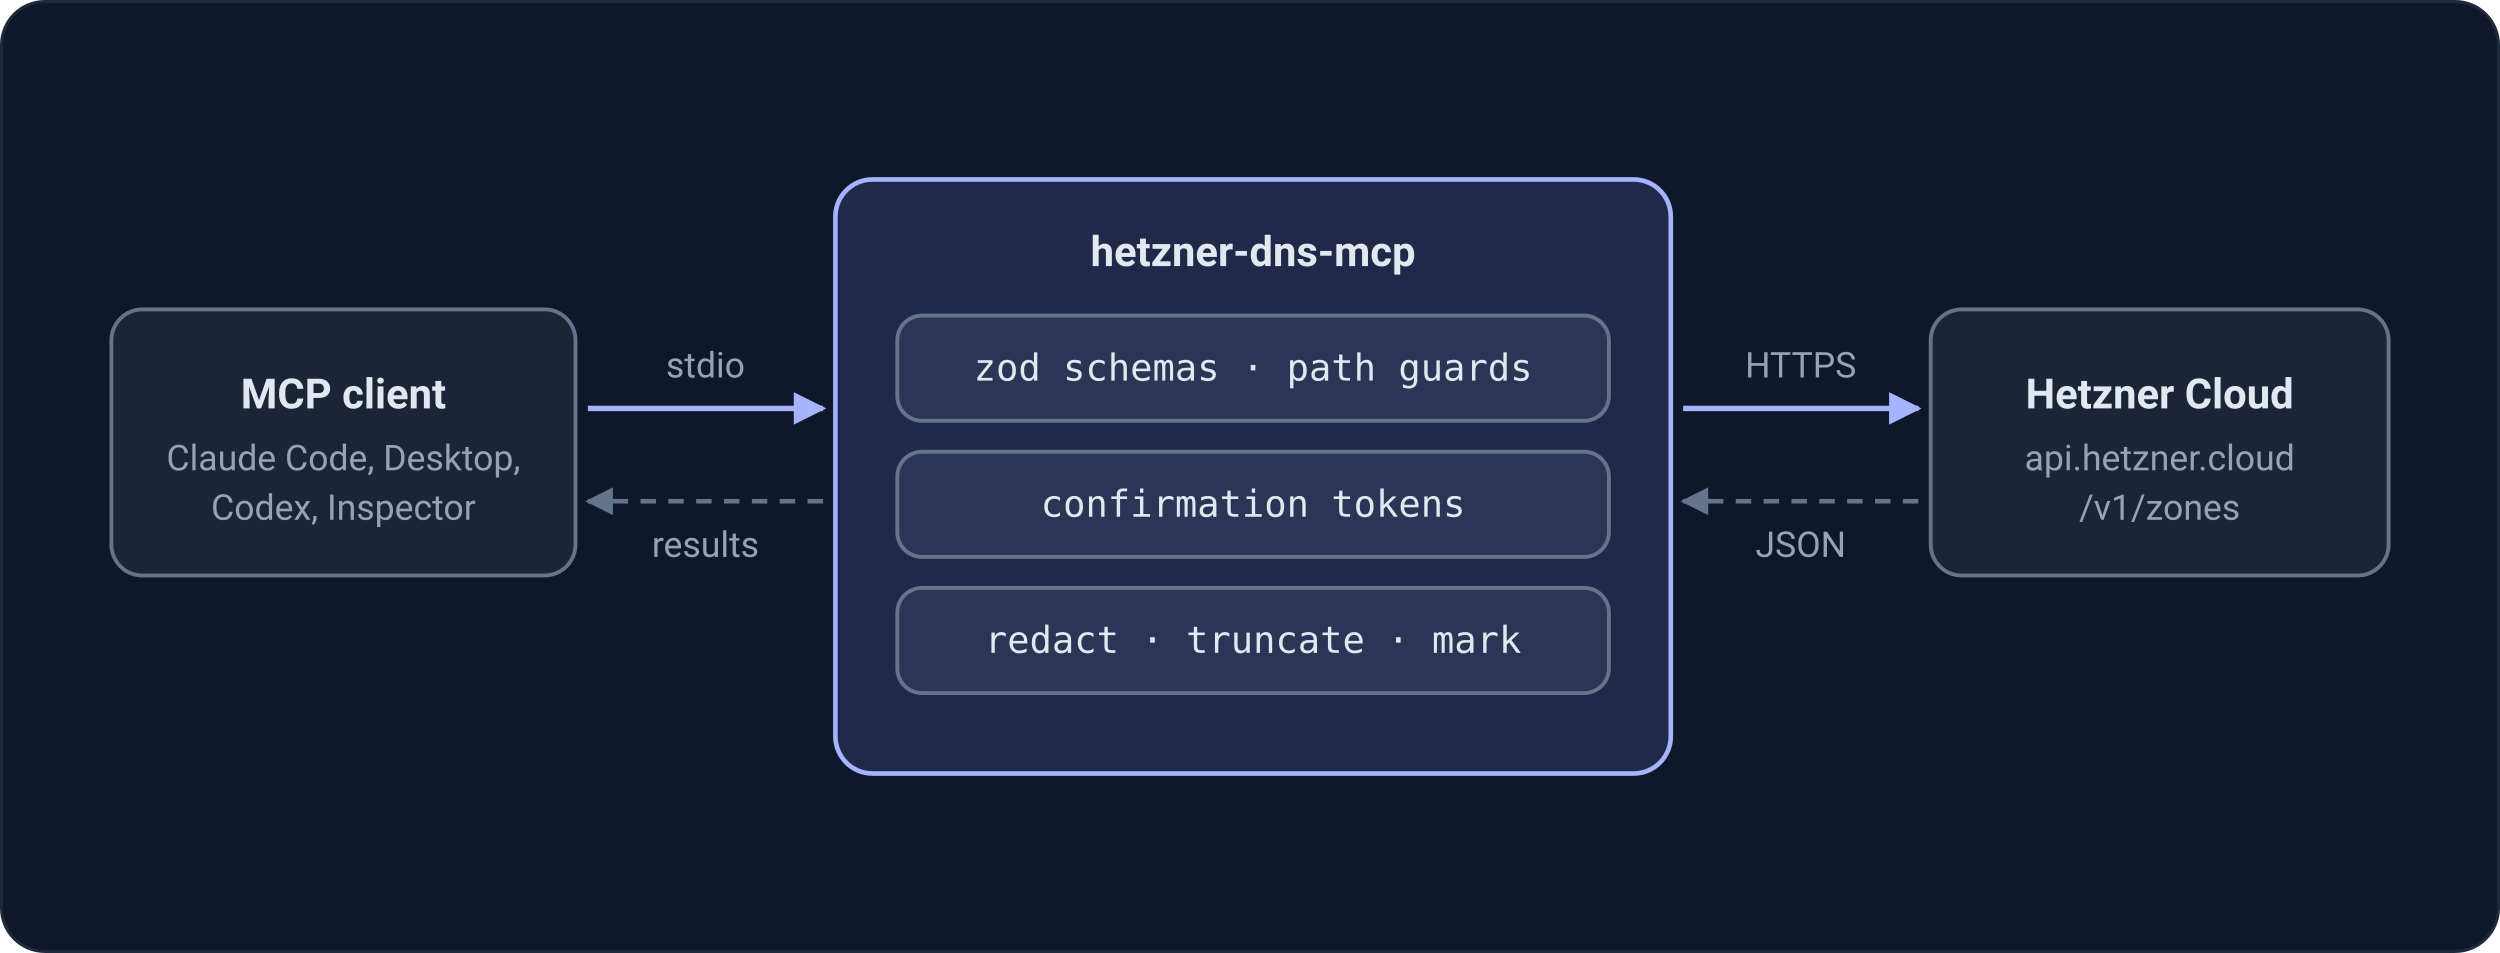
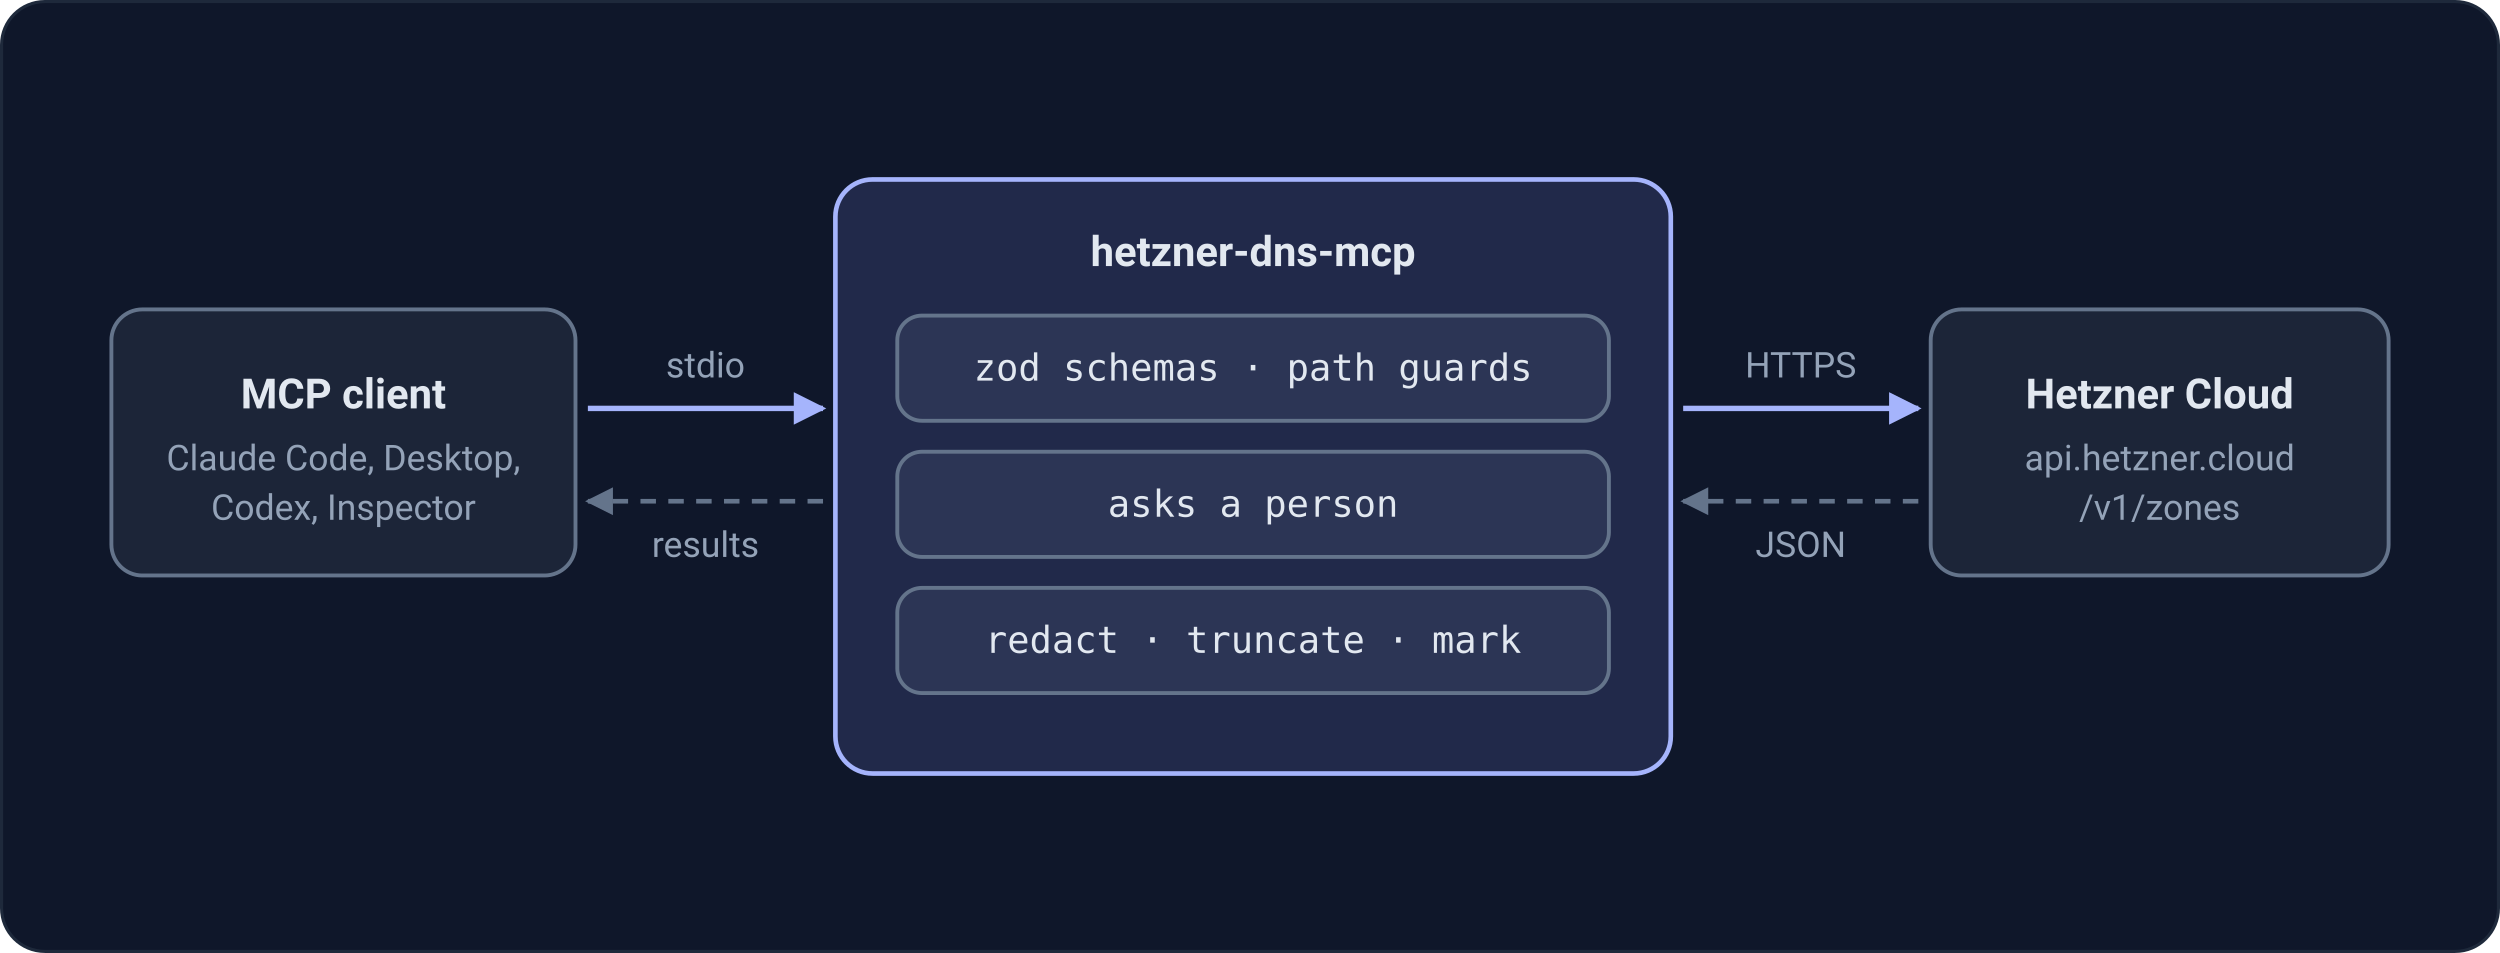
<svg xmlns="http://www.w3.org/2000/svg" viewBox="0 0 808 308" width="808" height="308" role="img" aria-labelledby="arch-title arch-desc">
  <style>
    .node { stroke-width: 1.25; }
    .node-accent { stroke-width: 1.5; }
    .edge { stroke-width: 1.5; fill: none; }
    .edge-accent { stroke-width: 1.75; fill: none; }
    .edge-dashed { stroke-dasharray: 5 4; }
    text { font-family: ui-sans-serif, system-ui, -apple-system, "Segoe UI", Roboto, "DejaVu Sans", sans-serif; font-size: 13px; }
    .label-title { font-size: 13.5px; font-weight: 600; }
    .label-mono { font-family: ui-monospace, SFMono-Regular, Menlo, Consolas, "DejaVu Sans Mono", monospace; font-size: 12px; }
    .label-muted { font-size: 11.5px; }

    .node { fill: rgba(148, 163, 184, 0.10); stroke: #64748b; }
    .node-accent { fill: rgba(129, 140, 248, 0.16); stroke: #a5b4fc; }
    .edge { stroke: #64748b; }
    .edge-accent { stroke: #a5b4fc; }
    text { fill: #e2e8f0; }
    .label-muted { fill: #94a3b8; }
    marker path { fill: #64748b; stroke: none; }
    marker.accent path { fill: #a5b4fc; }

    .surface { fill: #0f172a; stroke: #1e293b; stroke-width: 1; }
  </style>
  <rect class="surface" x="0.5" y="0.5" width="807" height="307" rx="14" />
  <g transform="translate(24, 24)">
    <defs>
      <marker id="arrow" viewBox="0 0 10 10" refX="9" refY="5" markerWidth="6" markerHeight="6" orient="auto-start-reverse">
        <path d="M 0 0 L 10 5 L 0 10 z" />
      </marker>
      <marker id="arrow-accent" class="accent" viewBox="0 0 10 10" refX="9" refY="5" markerWidth="6" markerHeight="6" orient="auto-start-reverse">
        <path d="M 0 0 L 10 5 L 0 10 z" />
      </marker>
    </defs>
    <rect class="node" x="12" y="76" width="150" height="86" rx="10" />
    <text x="87" y="108" text-anchor="middle" class="label-title">MCP client</text>
    <text x="87" y="128" text-anchor="middle" class="label-muted">Claude Code, Desktop,</text>
    <text x="87" y="144" text-anchor="middle" class="label-muted">Codex, Inspector</text>
    <rect class="node-accent" x="246" y="34" width="270" height="192" rx="12" />
    <text x="381" y="62" text-anchor="middle" class="label-title">hetzner-dns-mcp</text>
    <rect class="node" x="266" y="78" width="230" height="34" rx="8" />
    <text x="381" y="99" text-anchor="middle" class="label-mono">zod schemas · path guards</text>
    <rect class="node" x="266" y="122" width="230" height="34" rx="8" />
-     <text x="381" y="143" text-anchor="middle" class="label-mono">confirmation tokens</text>
+     <text x="381" y="143" text-anchor="middle" class="label-mono">asks a person</text>
    <rect class="node" x="266" y="166" width="230" height="34" rx="8" />
    <text x="381" y="187" text-anchor="middle" class="label-mono">redact · truncate · mark</text>
    <rect class="node" x="600" y="76" width="148" height="86" rx="10" />
    <text x="674" y="108" text-anchor="middle" class="label-title">Hetzner Cloud</text>
    <text x="674" y="128" text-anchor="middle" class="label-muted">api.hetzner.cloud</text>
    <text x="674" y="144" text-anchor="middle" class="label-muted">/v1/zones</text>
    <path class="edge-accent" d="M 166 108 L 242 108" marker-end="url(#arrow-accent)" />
    <text x="204" y="98" text-anchor="middle" class="label-muted">stdio</text>
    <path class="edge edge-dashed" d="M 242 138 L 166 138" marker-end="url(#arrow)" />
    <text x="204" y="156" text-anchor="middle" class="label-muted">results</text>
    <path class="edge-accent" d="M 520 108 L 596 108" marker-end="url(#arrow-accent)" />
    <text x="558" y="98" text-anchor="middle" class="label-muted">HTTPS</text>
    <path class="edge edge-dashed" d="M 596 138 L 520 138" marker-end="url(#arrow)" />
    <text x="558" y="156" text-anchor="middle" class="label-muted">JSON</text>
  </g>
</svg>
